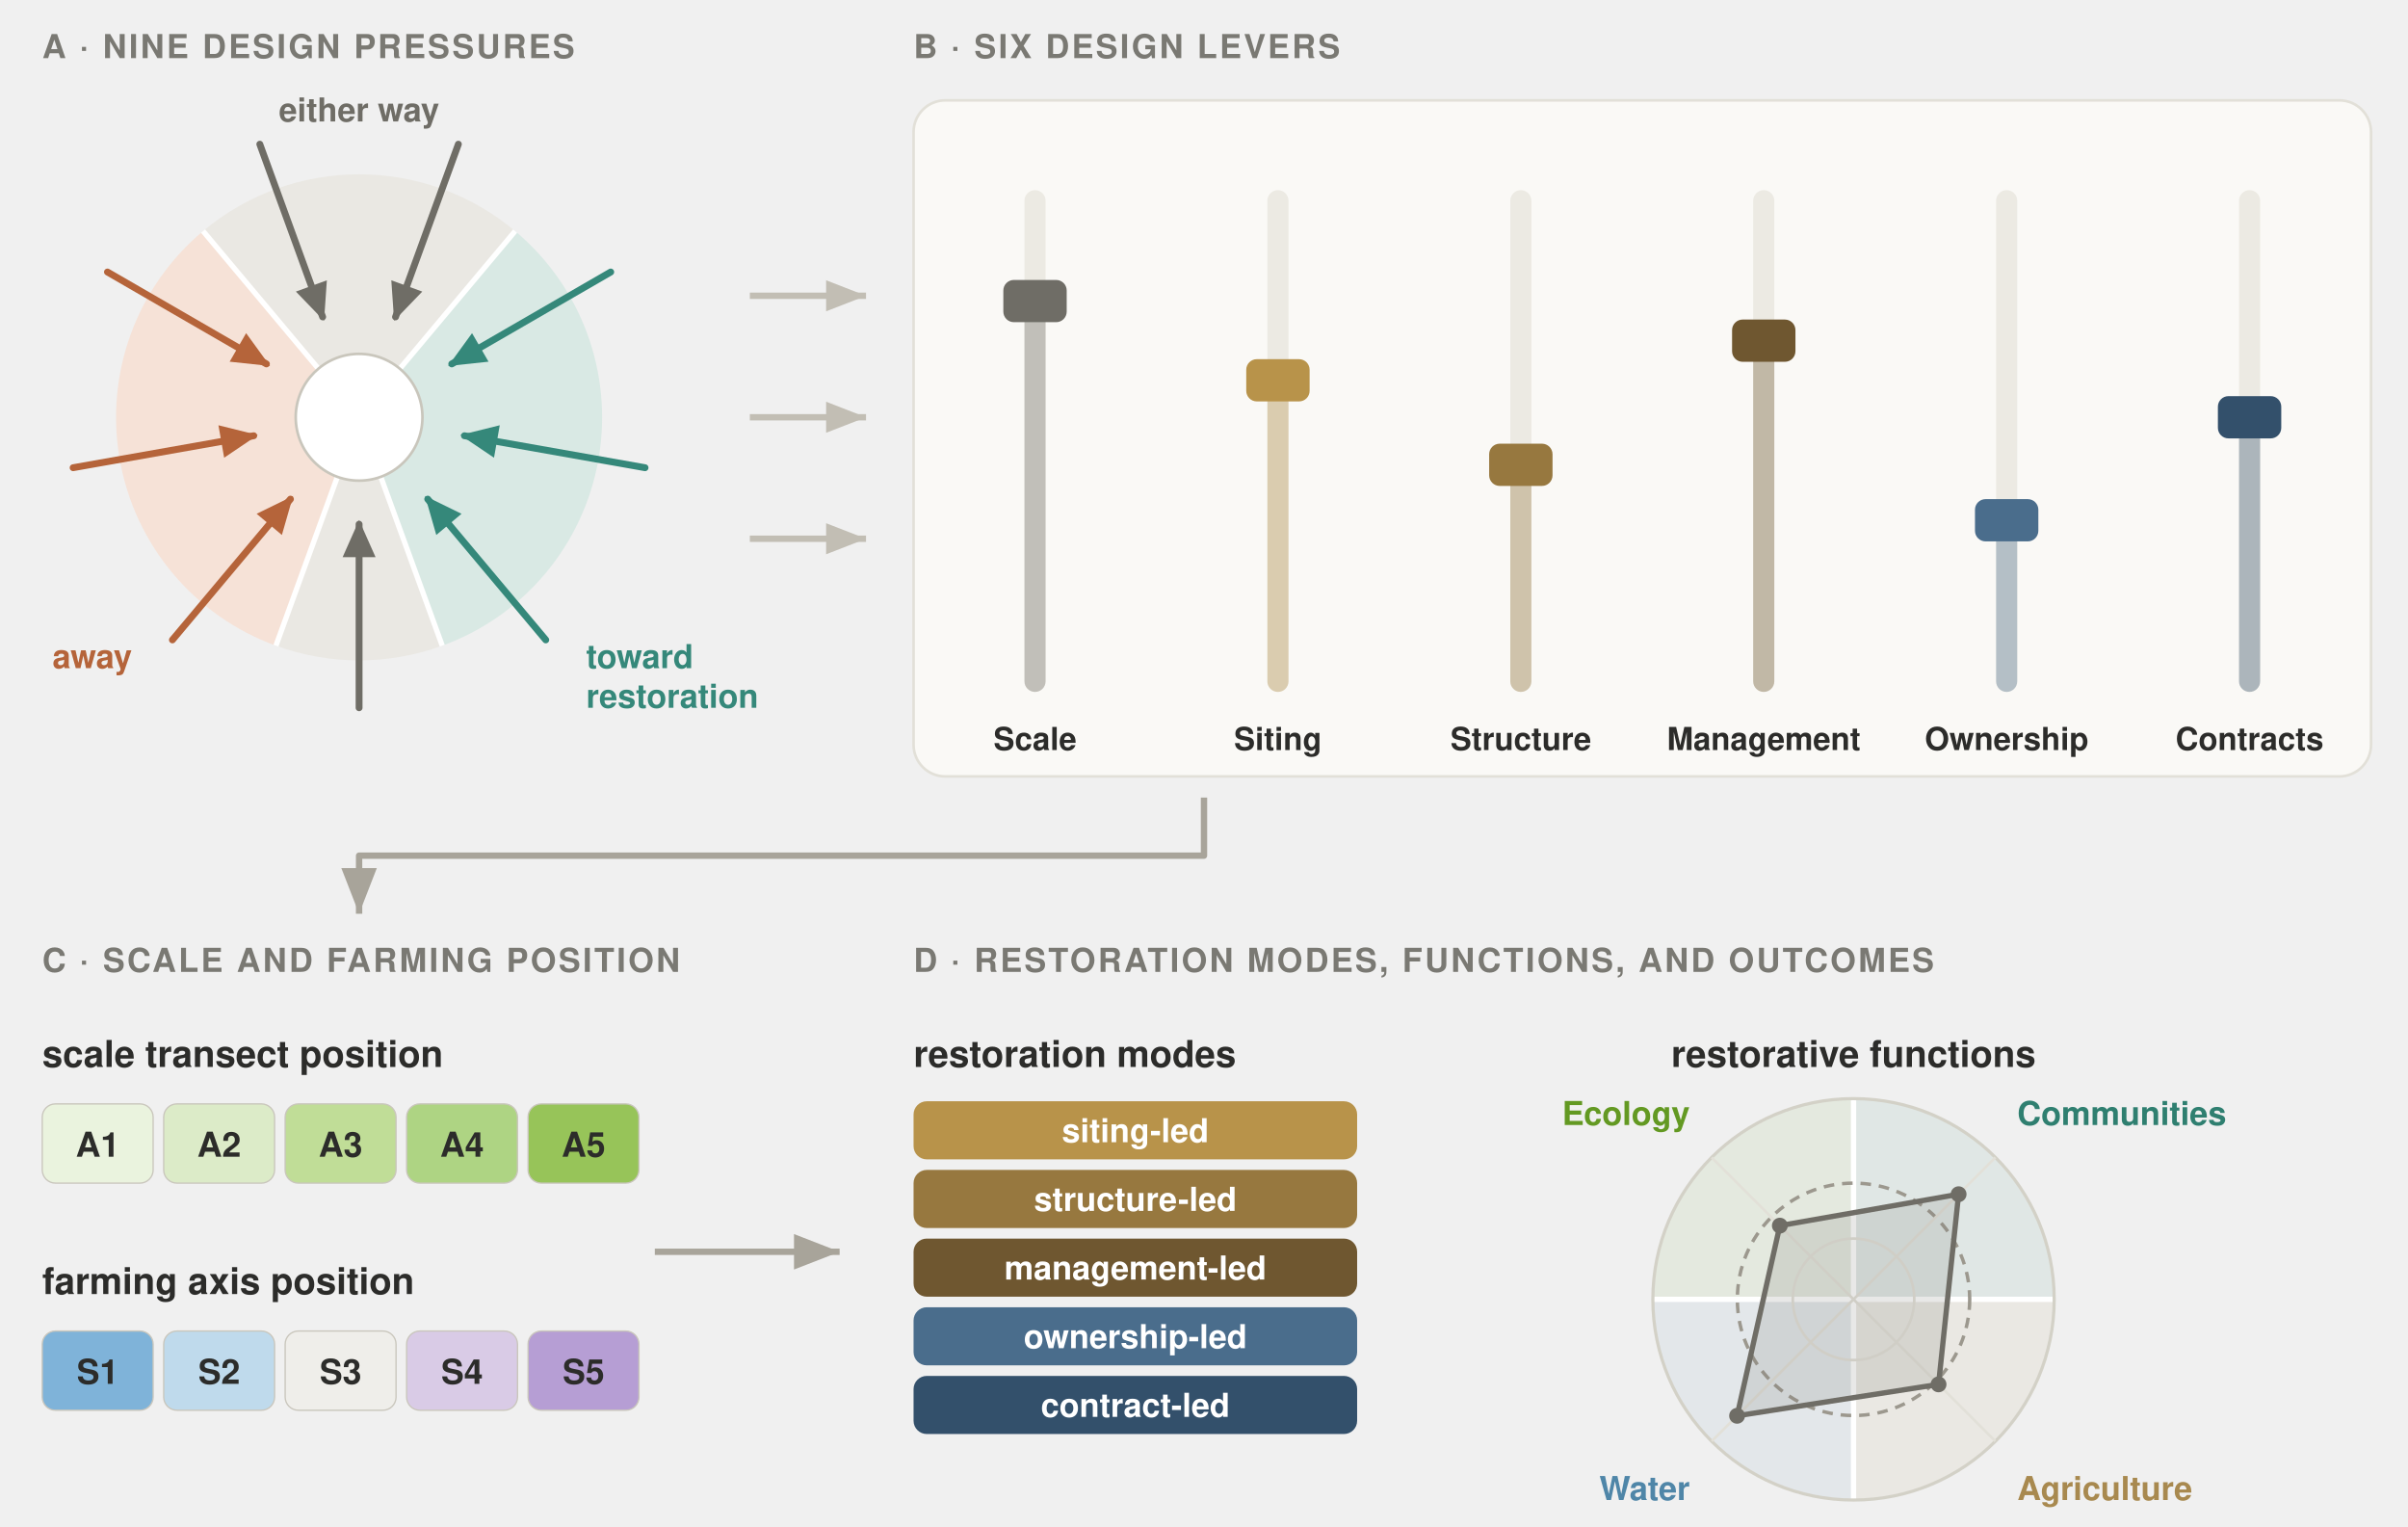
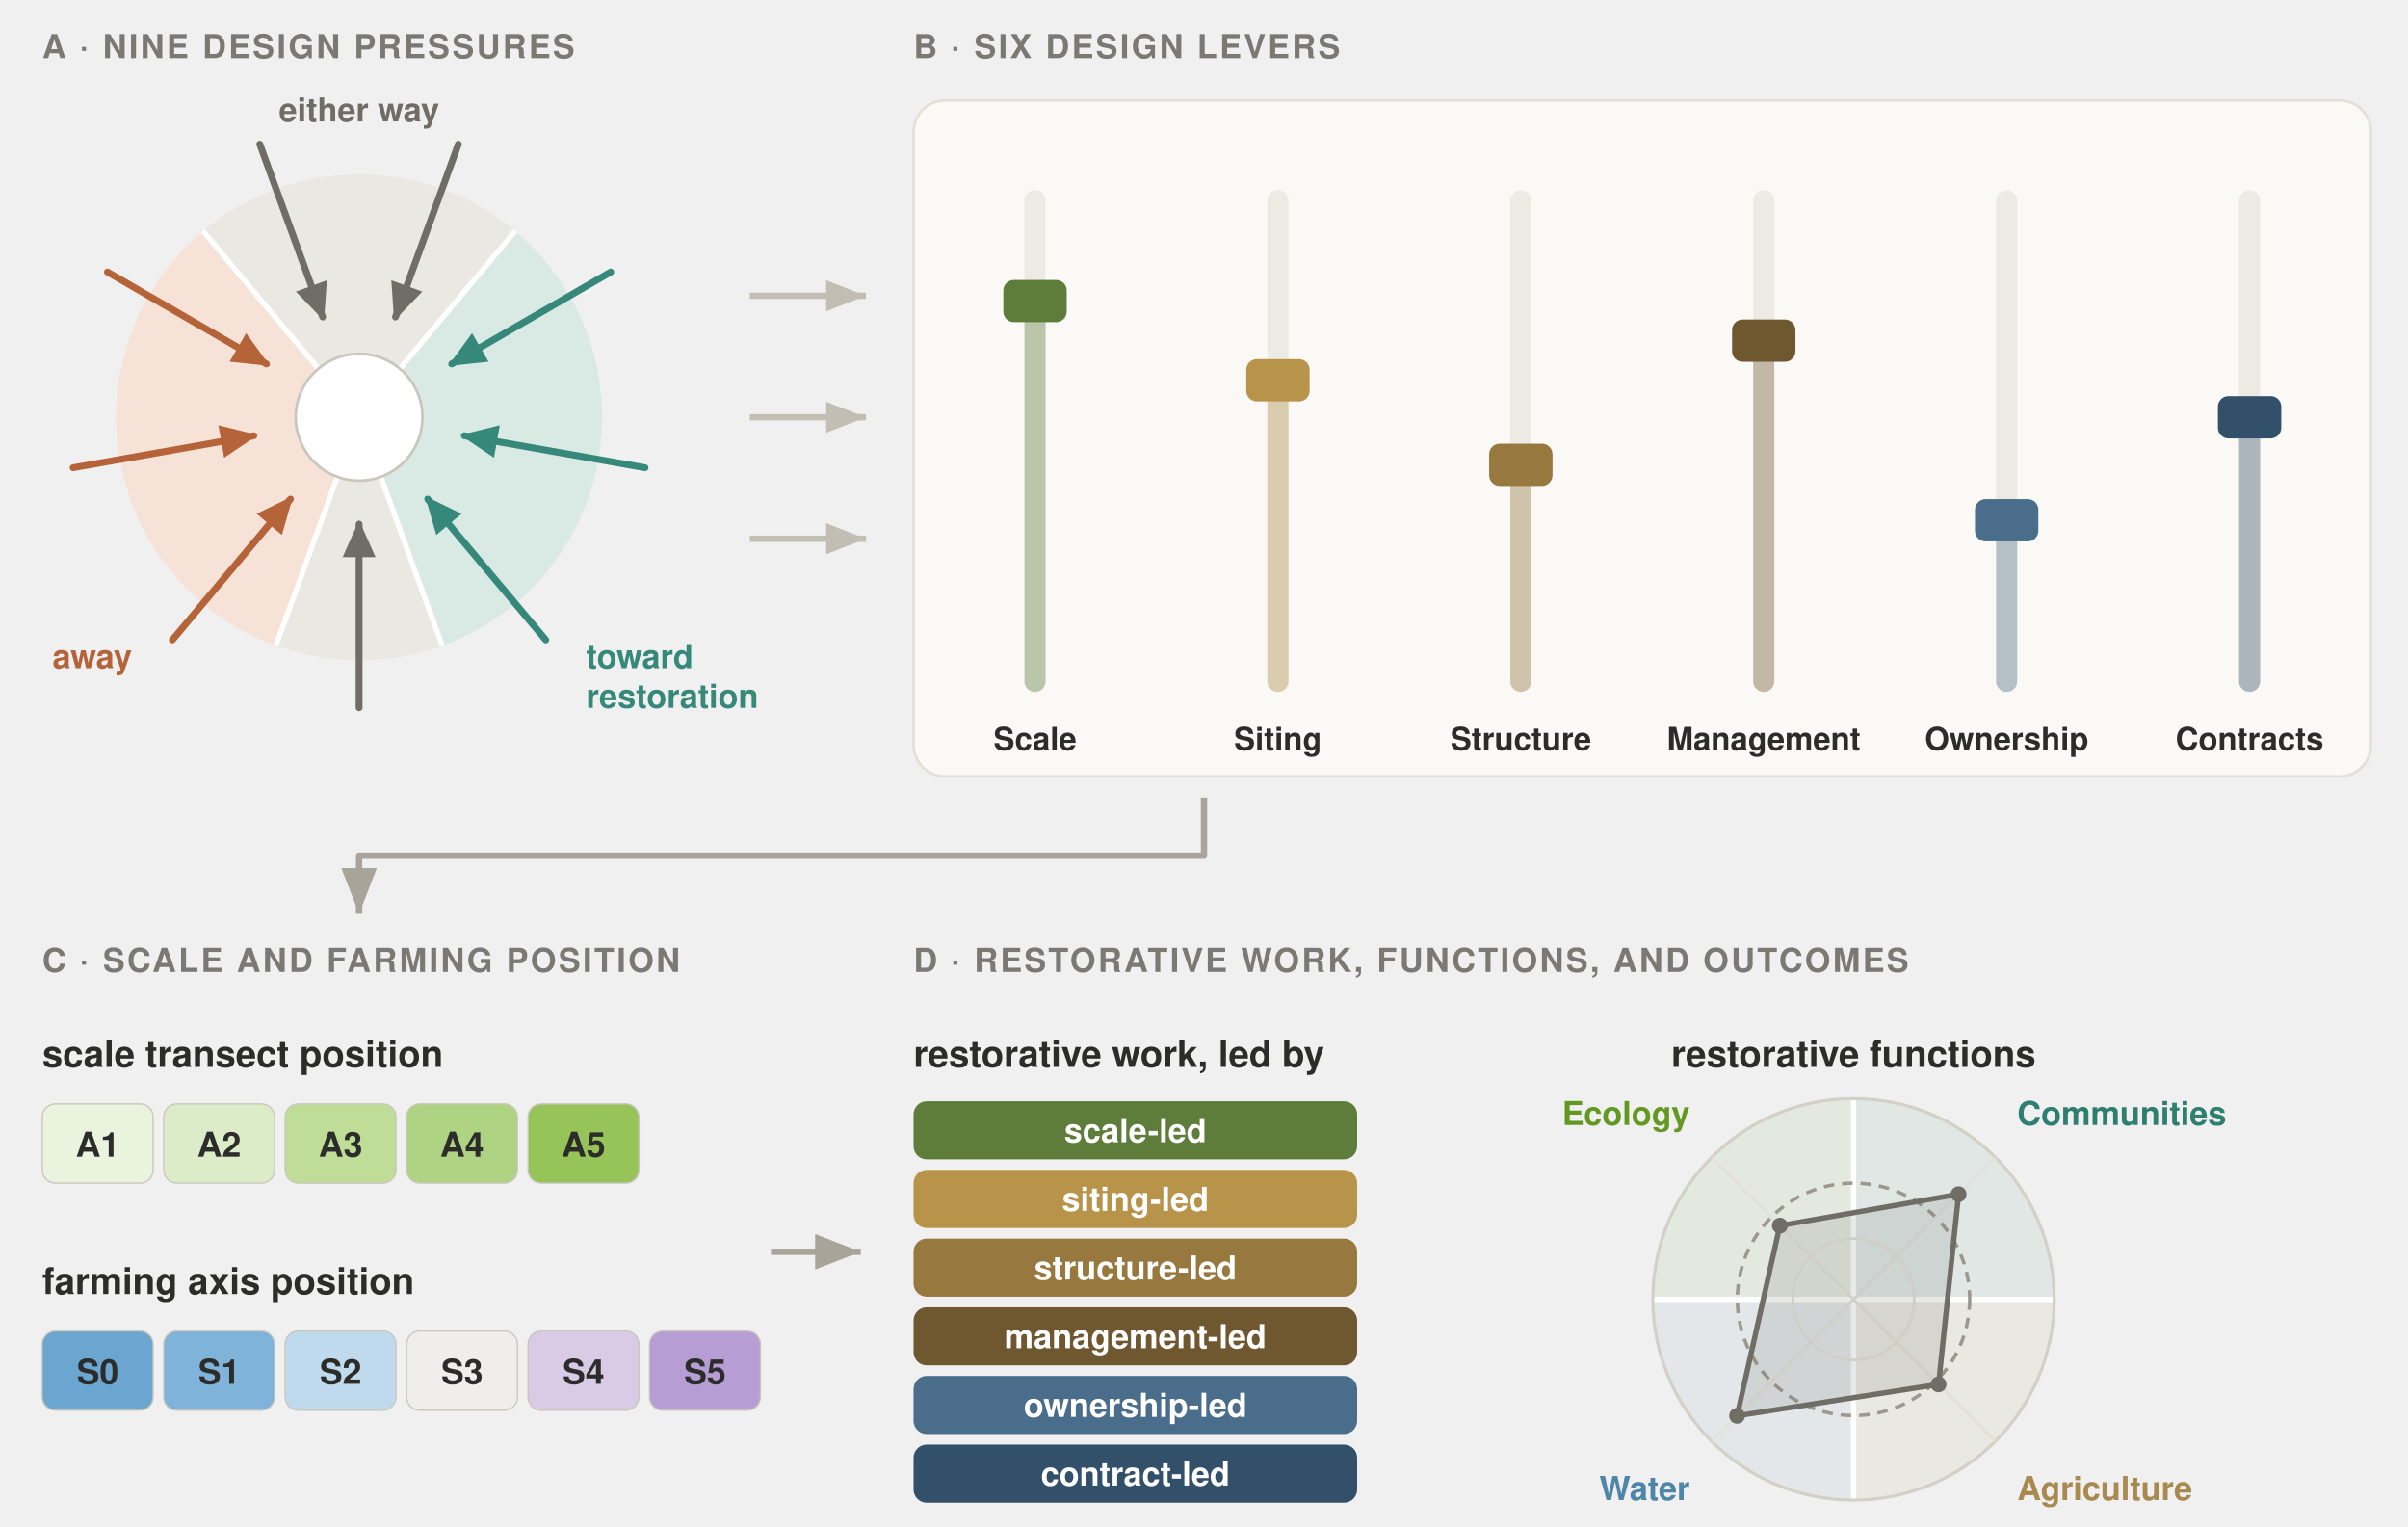
<svg xmlns="http://www.w3.org/2000/svg" width="912" height="578" viewBox="14 38 912 578" role="img">
  <style>
text{font-family:ui-sans-serif,system-ui,-apple-system,"Segoe UI",Helvetica,Arial,sans-serif}
.eb{font-size:12.5px;font-weight:700;fill:#7a7973;letter-spacing:.07em}
.nm{font-size:12px;font-weight:600;fill:#2c2c2a}
.ot{font-size:14px;font-weight:600;fill:#2c2c2a}
.cd{font-size:13px;font-weight:600;fill:#2c2c2a}
.cw{font-size:12.5px;font-weight:600;fill:#ffffff}
.pl{font-size:12.5px;font-weight:600}
.dm{font-size:12.5px;font-weight:700}
</style>
  <defs>
    <marker id="mt" viewBox="0 0 10 10" refX="8" refY="5" markerWidth="6" markerHeight="6" orient="auto">
      <path d="M0,1 L9,5 L0,9 z" fill="#35887a" />
    </marker>
    <marker id="mg" viewBox="0 0 10 10" refX="8" refY="5" markerWidth="6" markerHeight="6" orient="auto">
      <path d="M0,1 L9,5 L0,9 z" fill="#6f6d66" />
    </marker>
    <marker id="ma" viewBox="0 0 10 10" refX="8" refY="5" markerWidth="6" markerHeight="6" orient="auto">
      <path d="M0,1 L9,5 L0,9 z" fill="#b5643a" />
    </marker>
    <marker id="p" viewBox="0 0 10 10" refX="9" refY="5" markerWidth="7" markerHeight="7" orient="auto">
      <path d="M0,1.5 L9,5 L0,8.5 z" fill="#c2beb4" />
    </marker>
    <marker id="o" viewBox="0 0 10 10" refX="9" refY="5" markerWidth="8" markerHeight="8" orient="auto">
      <path d="M0,1.5 L9,5 L0,8.5 z" fill="#a8a49a" />
    </marker>
  </defs>
  <text class="eb" x="30" y="60">A · NINE DESIGN PRESSURES</text>
  <path d="M150,196 L90.9,125.5 A92,92 0 0 1 209.1,125.5 Z" fill="#eae8e3" />
  <path d="M150,196 L209.1,125.5 A92,92 0 0 1 181.5,282.5 Z" fill="#d9e9e4" />
  <path d="M150,196 L181.5,282.5 A92,92 0 0 1 118.5,282.5 Z" fill="#eae8e3" />
  <path d="M150,196 L118.5,282.5 A92,92 0 0 1 90.9,125.5 Z" fill="#f6e2d7" />
  <line x1="150" y1="196" x2="90.9" y2="125.5" stroke="#ffffff" stroke-width="2" />
  <line x1="150" y1="196" x2="209.1" y2="125.5" stroke="#ffffff" stroke-width="2" />
  <line x1="150" y1="196" x2="181.5" y2="282.5" stroke="#ffffff" stroke-width="2" />
  <line x1="150" y1="196" x2="118.5" y2="282.5" stroke="#ffffff" stroke-width="2" />
  <line x1="112.4" y1="92.6" x2="136.2" y2="158.0" stroke="#6f6d66" stroke-width="2.6" stroke-linecap="round" marker-end="url(#mg)" />
  <line x1="187.6" y1="92.6" x2="163.8" y2="158.0" stroke="#6f6d66" stroke-width="2.6" stroke-linecap="round" marker-end="url(#mg)" />
  <line x1="245.3" y1="141.0" x2="185.1" y2="175.8" stroke="#35887a" stroke-width="2.6" stroke-linecap="round" marker-end="url(#mt)" />
  <line x1="258.3" y1="215.1" x2="189.9" y2="203.0" stroke="#35887a" stroke-width="2.6" stroke-linecap="round" marker-end="url(#mt)" />
  <line x1="220.7" y1="280.3" x2="176.0" y2="227.0" stroke="#35887a" stroke-width="2.6" stroke-linecap="round" marker-end="url(#mt)" />
  <line x1="150.0" y1="306.0" x2="150.0" y2="236.5" stroke="#6f6d66" stroke-width="2.6" stroke-linecap="round" marker-end="url(#mg)" />
  <line x1="79.3" y1="280.3" x2="124.0" y2="227.0" stroke="#b5643a" stroke-width="2.6" stroke-linecap="round" marker-end="url(#ma)" />
  <line x1="41.7" y1="215.1" x2="110.1" y2="203.0" stroke="#b5643a" stroke-width="2.6" stroke-linecap="round" marker-end="url(#ma)" />
  <line x1="54.7" y1="141.0" x2="114.9" y2="175.8" stroke="#b5643a" stroke-width="2.6" stroke-linecap="round" marker-end="url(#ma)" />
  <circle cx="150" cy="196" r="24" fill="#ffffff" stroke="#c9c6bc" stroke-width="1" />
  <text class="pl" x="150" y="84" text-anchor="middle" fill="#6f6d66">either way</text>
  <text class="pl" x="236" y="291" text-anchor="start" fill="#35887a">
    <tspan x="236">toward</tspan>
    <tspan x="236" dy="15">restoration</tspan>
  </text>
  <text class="pl" x="64" y="291" text-anchor="end" fill="#b5643a">away</text>
  <rect x="360" y="76" width="552" height="256" rx="12" fill="#faf9f6" stroke="#e2e0d8" />
  <text class="eb" x="360" y="60">B · SIX DESIGN LEVERS</text>
  <rect x="402" y="110" width="8" height="190" rx="4" fill="#eceae3" />
-   <rect x="402" y="152" width="8" height="148" rx="4" fill="#6f6d66" opacity="0.34" />
-   <rect x="394" y="144" width="24" height="16" rx="4" fill="#6f6d66" />
+   <rect x="402" y="152" width="8" height="148" rx="4" fill="#5e7d3a" opacity="0.34" />
+   <rect x="394" y="144" width="24" height="16" rx="4" fill="#5e7d3a" />
  <text class="nm" x="406" y="322" text-anchor="middle">Scale</text>
  <rect x="494" y="110" width="8" height="190" rx="4" fill="#eceae3" />
  <rect x="494" y="182" width="8" height="118" rx="4" fill="#b8934a" opacity="0.34" />
  <rect x="486" y="174" width="24" height="16" rx="4" fill="#b8934a" />
  <text class="nm" x="498" y="322" text-anchor="middle">Siting</text>
  <rect x="586" y="110" width="8" height="190" rx="4" fill="#eceae3" />
  <rect x="586" y="214" width="8" height="86" rx="4" fill="#97783f" opacity="0.34" />
  <rect x="578" y="206" width="24" height="16" rx="4" fill="#97783f" />
  <text class="nm" x="590" y="322" text-anchor="middle">Structure</text>
  <rect x="678" y="110" width="8" height="190" rx="4" fill="#eceae3" />
  <rect x="678" y="167" width="8" height="133" rx="4" fill="#6f5730" opacity="0.34" />
  <rect x="670" y="159" width="24" height="16" rx="4" fill="#6f5730" />
  <text class="nm" x="682" y="322" text-anchor="middle">Management</text>
  <rect x="770" y="110" width="8" height="190" rx="4" fill="#eceae3" />
  <rect x="770" y="235" width="8" height="65" rx="4" fill="#4a6d8c" opacity="0.34" />
  <rect x="762" y="227" width="24" height="16" rx="4" fill="#4a6d8c" />
  <text class="nm" x="774" y="322" text-anchor="middle">Ownership</text>
  <rect x="862" y="110" width="8" height="190" rx="4" fill="#eceae3" />
  <rect x="862" y="196" width="8" height="104" rx="4" fill="#33506b" opacity="0.34" />
  <rect x="854" y="188" width="24" height="16" rx="4" fill="#33506b" />
  <text class="nm" x="866" y="322" text-anchor="middle">Contracts</text>
  <line x1="298" y1="150" x2="342" y2="150" stroke="#c2beb4" stroke-width="2.4" marker-end="url(#p)" />
  <line x1="298" y1="196" x2="342" y2="196" stroke="#c2beb4" stroke-width="2.4" marker-end="url(#p)" />
  <line x1="298" y1="242" x2="342" y2="242" stroke="#c2beb4" stroke-width="2.4" marker-end="url(#p)" />
  <path d="M470,340 V362 H150 V384" fill="none" stroke="#a8a49a" stroke-width="2.4" stroke-linejoin="round" marker-end="url(#o)" />
  <text class="eb" x="30" y="406">C · SCALE AND FARMING POSITION</text>
-   <text class="eb" x="360" y="406">D · RESTORATION MODES, FUNCTIONS, AND OUTCOMES</text>
+   <text class="eb" x="360" y="406">D · RESTORATIVE WORK, FUNCTIONS, AND OUTCOMES</text>
  <text class="ot" x="30" y="442">scale transect position</text>
  <rect x="30" y="456" width="42" height="30" rx="5" fill="#EAF3DE" stroke="#c9c6bc" stroke-width="0.5" />
  <text class="cd" x="51.0" y="476" text-anchor="middle">A1</text>
  <rect x="76" y="456" width="42" height="30" rx="5" fill="#DCEBC8" stroke="#c9c6bc" stroke-width="0.5" />
  <text class="cd" x="97.0" y="476" text-anchor="middle">A2</text>
  <rect x="122" y="456" width="42" height="30" rx="5" fill="#C0DD97" stroke="#c9c6bc" stroke-width="0.5" />
  <text class="cd" x="143.0" y="476" text-anchor="middle">A3</text>
  <rect x="168" y="456" width="42" height="30" rx="5" fill="#AED483" stroke="#c9c6bc" stroke-width="0.5" />
  <text class="cd" x="189.0" y="476" text-anchor="middle">A4</text>
  <rect x="214" y="456" width="42" height="30" rx="5" fill="#97C459" stroke="#c9c6bc" stroke-width="0.5" />
  <text class="cd" x="235.0" y="476" text-anchor="middle">A5</text>
  <text class="ot" x="30" y="528">farming axis position</text>
-   <rect x="30" y="542" width="42" height="30" rx="5" fill="#7fb3d9" stroke="#c9c6bc" stroke-width="0.5" />
-   <text class="cd" x="51.0" y="562" text-anchor="middle">S1</text>
-   <rect x="76" y="542" width="42" height="30" rx="5" fill="#bfdaec" stroke="#c9c6bc" stroke-width="0.5" />
-   <text class="cd" x="97.0" y="562" text-anchor="middle">S2</text>
-   <rect x="122" y="542" width="42" height="30" rx="5" fill="#efeeea" stroke="#c9c6bc" stroke-width="0.5" />
-   <text class="cd" x="143.0" y="562" text-anchor="middle">S3</text>
-   <rect x="168" y="542" width="42" height="30" rx="5" fill="#d9cbe6" stroke="#c9c6bc" stroke-width="0.5" />
-   <text class="cd" x="189.0" y="562" text-anchor="middle">S4</text>
-   <rect x="214" y="542" width="42" height="30" rx="5" fill="#b69ed4" stroke="#c9c6bc" stroke-width="0.5" />
-   <text class="cd" x="235.0" y="562" text-anchor="middle">S5</text>
-   <line x1="262" y1="512" x2="332" y2="512" stroke="#a8a49a" stroke-width="2.4" marker-end="url(#o)" />
-   <text class="ot" x="360" y="442">restoration modes</text>
-   <rect x="360" y="455" width="168" height="22" rx="5" fill="#b8934a" />
-   <text class="cw" x="444" y="470.5" text-anchor="middle">siting-led</text>
-   <rect x="360" y="481" width="168" height="22" rx="5" fill="#97783f" />
-   <text class="cw" x="444" y="496.5" text-anchor="middle">structure-led</text>
-   <rect x="360" y="507" width="168" height="22" rx="5" fill="#6f5730" />
-   <text class="cw" x="444" y="522.5" text-anchor="middle">management-led</text>
-   <rect x="360" y="533" width="168" height="22" rx="5" fill="#4a6d8c" />
-   <text class="cw" x="444" y="548.5" text-anchor="middle">ownership-led</text>
-   <rect x="360" y="559" width="168" height="22" rx="5" fill="#33506b" />
-   <text class="cw" x="444" y="574.5" text-anchor="middle">contract-led</text>
+   <rect x="30" y="542" width="42" height="30" rx="5" fill="#6ba6d1" stroke="#c9c6bc" stroke-width="0.5" />
+   <text class="cd" x="51.0" y="562" text-anchor="middle">S0</text>
+   <rect x="76" y="542" width="42" height="30" rx="5" fill="#7fb3d9" stroke="#c9c6bc" stroke-width="0.5" />
+   <text class="cd" x="97.0" y="562" text-anchor="middle">S1</text>
+   <rect x="122" y="542" width="42" height="30" rx="5" fill="#bfdaec" stroke="#c9c6bc" stroke-width="0.5" />
+   <text class="cd" x="143.0" y="562" text-anchor="middle">S2</text>
+   <rect x="168" y="542" width="42" height="30" rx="5" fill="#efeeea" stroke="#c9c6bc" stroke-width="0.5" />
+   <text class="cd" x="189.0" y="562" text-anchor="middle">S3</text>
+   <rect x="214" y="542" width="42" height="30" rx="5" fill="#d9cbe6" stroke="#c9c6bc" stroke-width="0.5" />
+   <text class="cd" x="235.0" y="562" text-anchor="middle">S4</text>
+   <rect x="260" y="542" width="42" height="30" rx="5" fill="#b69ed4" stroke="#c9c6bc" stroke-width="0.5" />
+   <text class="cd" x="281.0" y="562" text-anchor="middle">S5</text>
+   <line x1="306" y1="512" x2="340" y2="512" stroke="#a8a49a" stroke-width="2.4" marker-end="url(#o)" />
+   <text class="ot" x="360" y="442">restorative work, led by</text>
+   <rect x="360" y="455" width="168" height="22" rx="5" fill="#5e7d3a" />
+   <text class="cw" x="444" y="470.5" text-anchor="middle">scale-led</text>
+   <rect x="360" y="481" width="168" height="22" rx="5" fill="#b8934a" />
+   <text class="cw" x="444" y="496.5" text-anchor="middle">siting-led</text>
+   <rect x="360" y="507" width="168" height="22" rx="5" fill="#97783f" />
+   <text class="cw" x="444" y="522.5" text-anchor="middle">structure-led</text>
+   <rect x="360" y="533" width="168" height="22" rx="5" fill="#6f5730" />
+   <text class="cw" x="444" y="548.5" text-anchor="middle">management-led</text>
+   <rect x="360" y="559" width="168" height="22" rx="5" fill="#4a6d8c" />
+   <text class="cw" x="444" y="574.5" text-anchor="middle">ownership-led</text>
+   <rect x="360" y="585" width="168" height="22" rx="5" fill="#33506b" />
+   <text class="cw" x="444" y="600.5" text-anchor="middle">contract-led</text>
  <text class="ot" x="716" y="442" text-anchor="middle">restorative functions</text>
  <path d="M716,530 L640,530 A76,76 0 0 1 716,454 Z" fill="#639922" fill-opacity="0.08" />
  <path d="M716,530 L716,454 A76,76 0 0 1 792,530 Z" fill="#2f7f70" fill-opacity="0.08" />
  <path d="M716,530 L792,530 A76,76 0 0 1 716,606 Z" fill="#a8894f" fill-opacity="0.08" />
  <path d="M716,530 L716,606 A76,76 0 0 1 640,530 Z" fill="#4f86a8" fill-opacity="0.08" />
  <g stroke="#ffffff" stroke-width="2">
    <line x1="640" y1="530" x2="792" y2="530" />
    <line x1="716" y1="454" x2="716" y2="606" />
  </g>
  <circle cx="716" cy="530" r="76" fill="none" stroke="#d3d1c7" stroke-width="1.2" />
  <circle cx="716" cy="530" r="23" fill="none" stroke="#e2e0d8" stroke-width="1" />
  <circle cx="716" cy="530" r="44" fill="none" stroke="#9c988e" stroke-width="1.3" stroke-dasharray="4 3" />
  <g stroke="#e2e0d8" stroke-width="1">
    <line x1="716" y1="530" x2="662.3" y2="476.3" />
    <line x1="716" y1="530" x2="769.7" y2="476.3" />
    <line x1="716" y1="530" x2="769.7" y2="583.7" />
    <line x1="716" y1="530" x2="662.3" y2="583.7" />
  </g>
  <polygon points="755.8,490.2 748.2,562.2 671.9,574.1 688.1,502.1" fill="#6f6d66" fill-opacity="0.16" stroke="#6f6d66" stroke-width="2" stroke-linejoin="round" />
  <circle cx="755.8" cy="490.2" r="3" fill="#6f6d66" />
  <circle cx="748.2" cy="562.2" r="3" fill="#6f6d66" />
  <circle cx="671.9" cy="574.1" r="3" fill="#6f6d66" />
  <circle cx="688.1" cy="502.1" r="3" fill="#6f6d66" />
  <text class="dm" x="654" y="464" text-anchor="end" fill="#639922">Ecology</text>
  <text class="dm" x="778" y="464" text-anchor="start" fill="#2f7f70">Communities</text>
  <text class="dm" x="778" y="606" text-anchor="start" fill="#a8894f">Agriculture</text>
  <text class="dm" x="654" y="606" text-anchor="end" fill="#4f86a8">Water</text>
</svg>
